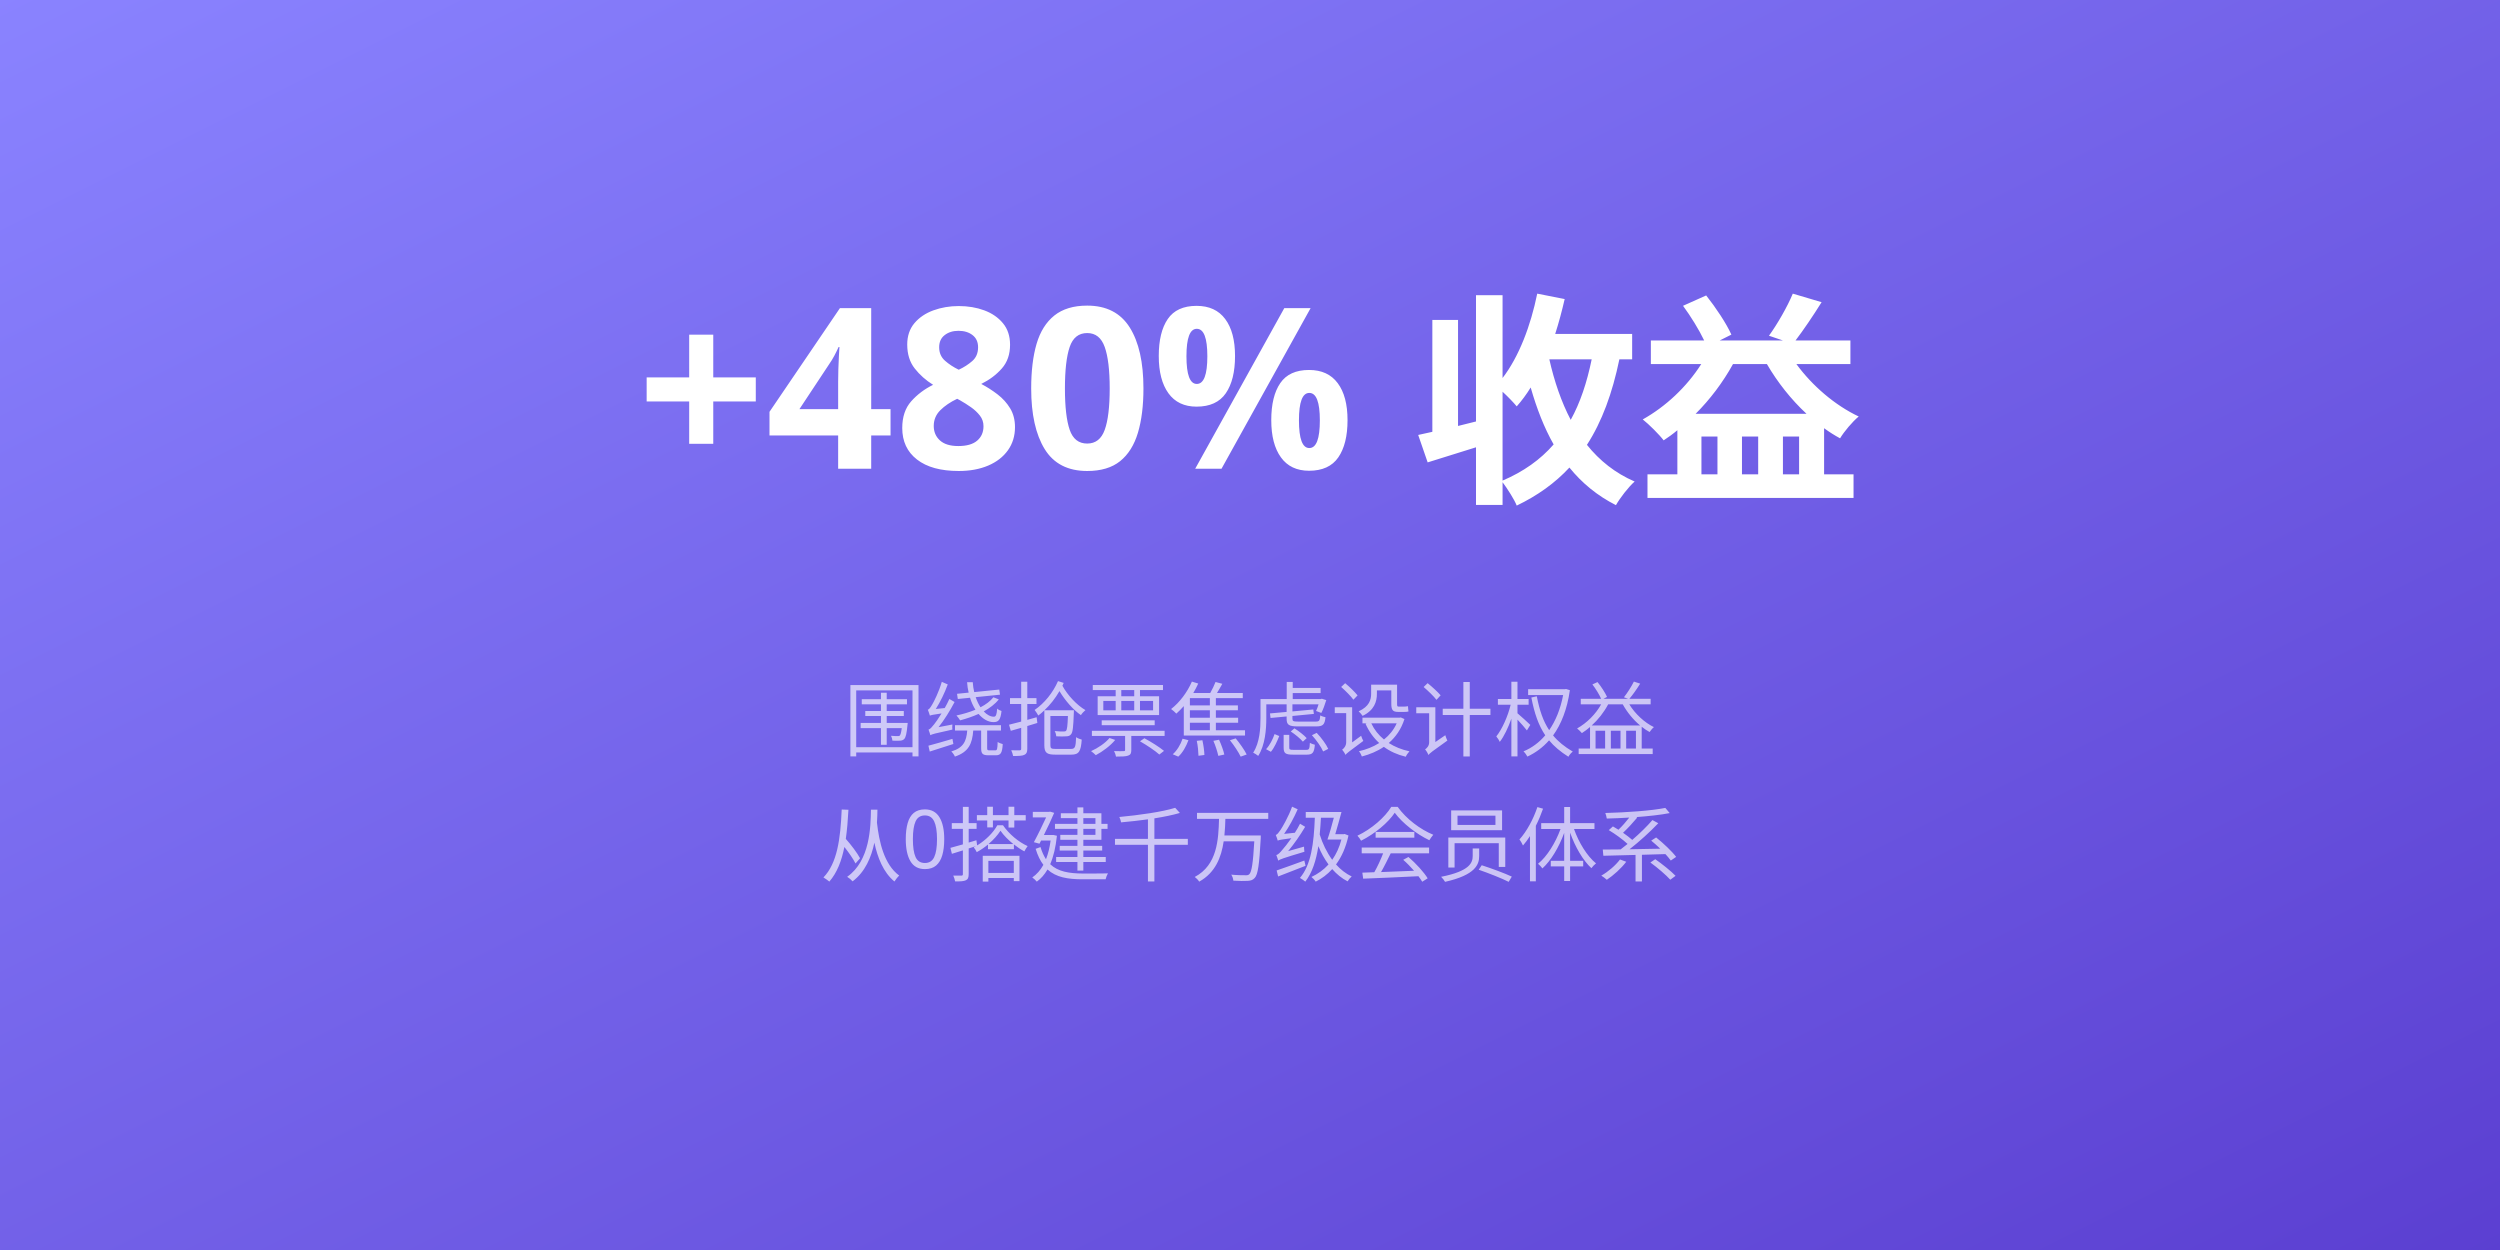
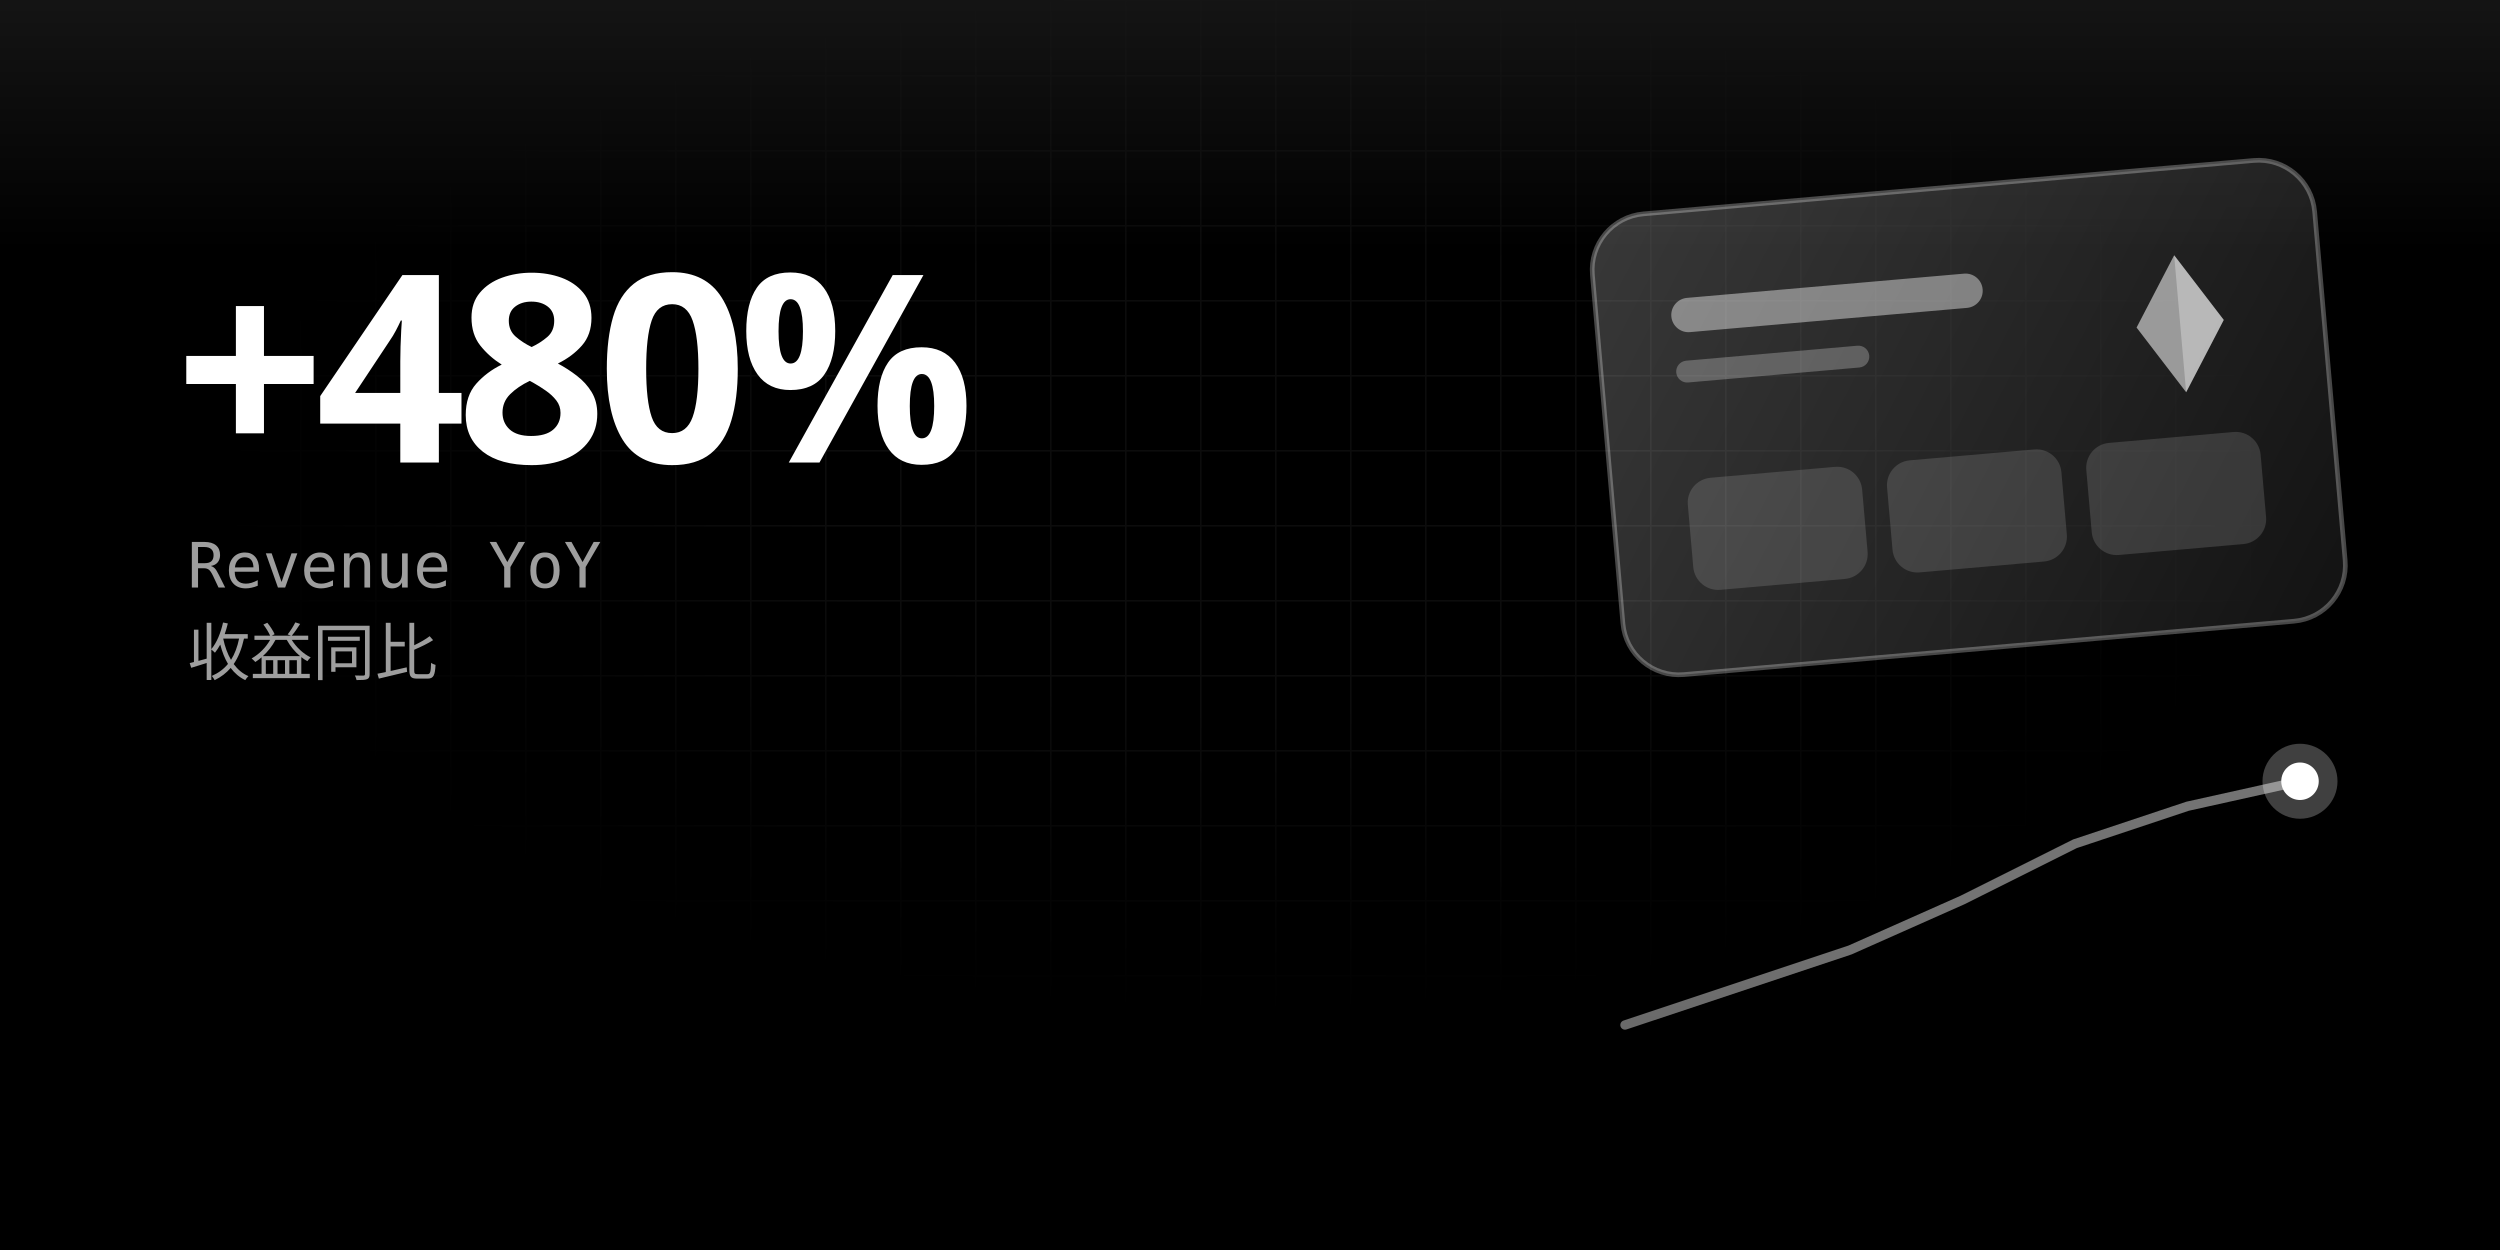
- <svg xmlns="http://www.w3.org/2000/svg" width="800" height="400">
+ <svg xmlns="http://www.w3.org/2000/svg" width="800" height="400" viewBox="0 0 800 400" fill="none" role="img" aria-label="付费会员体系 — 千万级会员渗透">
  <defs>
-     <linearGradient id="bg" x1="0" y1="0" x2="1" y2="1">
-       <stop offset="0%" stop-color="#8a83ff" />
-       <stop offset="100%" stop-color="#5b3fd1" />
+     <linearGradient id="mem-bg" x1="0" y1="0" x2="800" y2="400" gradientUnits="userSpaceOnUse">
+       <stop offset="0" stop-color="oklch(28% 0.11 285)" />
+       <stop offset="0.55" stop-color="oklch(44% 0.17 282)" />
+       <stop offset="1" stop-color="oklch(62% 0.16 280)" />
    </linearGradient>
+     <linearGradient id="mem-film" x1="0" y1="0" x2="0" y2="400" gradientUnits="userSpaceOnUse">
+       <stop offset="0" stop-color="#ffffff" stop-opacity="0.08" />
+       <stop offset="0.2" stop-color="#ffffff" stop-opacity="0" />
+       <stop offset="0.74" stop-color="#000000" stop-opacity="0" />
+       <stop offset="1" stop-color="#000000" stop-opacity="0.26" />
+     </linearGradient>
+     <linearGradient id="mem-card" x1="0" y1="0" x2="220" y2="140" gradientUnits="userSpaceOnUse">
+       <stop offset="0" stop-color="#ffffff" stop-opacity="0.22" />
+       <stop offset="1" stop-color="#ffffff" stop-opacity="0.08" />
+     </linearGradient>
+     <pattern id="mem-grid" width="24" height="24" patternUnits="userSpaceOnUse">
+       <path d="M24 0H0V24" fill="none" stroke="#ffffff" stroke-opacity="0.05" stroke-width="1" />
+     </pattern>
+     <radialGradient id="mem-mask" cx="0.5" cy="0.4" r="0.55">
+       <stop offset="0.3" stop-color="#fff" />
+       <stop offset="0.75" stop-color="#000" />
+     </radialGradient>
+     <mask id="mem-gridmask">
+       <rect width="800" height="400" fill="url(#mem-mask)" />
+     </mask>
+     <clipPath id="mem-clip">
+       <rect width="800" height="400" />
+     </clipPath>
  </defs>
-   <rect width="800" height="400" fill="url(#bg)" />
-   <text x="400" y="150" fill="#fff" font-family="system-ui,sans-serif" font-size="72" font-weight="700" text-anchor="middle">+480% 收益</text>
-   <text x="400" y="240" fill="#fff" font-family="system-ui,sans-serif" font-size="26" text-anchor="middle" opacity="0.65">围绕抢票焦虑设计权益</text>
-   <text x="400" y="280" fill="#fff" font-family="system-ui,sans-serif" font-size="26" text-anchor="middle" opacity="0.65">从0搭建千万级会员体系</text>
+   <g clip-path="url(#mem-clip)">
+     <rect width="800" height="400" fill="url(#mem-bg)" />
+     <rect width="800" height="400" fill="url(#mem-grid)" mask="url(#mem-gridmask)" />
+     <text x="56" y="148" font-family="Geist, system-ui, sans-serif" font-size="84" font-weight="700" letter-spacing="-3" fill="#ffffff">+480%</text>
+     <text x="60" y="188" font-family="Geist Mono, ui-monospace, monospace" font-size="20" fill="#ffffff" fill-opacity="0.62">Revenue YoY</text>
+     <text x="60" y="216" font-family="Geist Mono, ui-monospace, monospace" font-size="20" fill="#ffffff" fill-opacity="0.62">收益同比</text>
+     <g transform="translate(508 70) rotate(-5)">
+       <rect x="0" y="0" width="232" height="148" rx="18" fill="url(#mem-card)" stroke="#ffffff" stroke-opacity="0.28" stroke-width="1.5" />
+       <path d="M186 28L200 50L186 72L172 50Z" fill="#ffffff" fill-opacity="0.55" />
+       <path d="M186 28L200 50L186 72" fill="#ffffff" fill-opacity="0.3" />
+       <rect x="24" y="28" width="100" height="11" rx="5.5" fill="#ffffff" fill-opacity="0.42" />
+       <rect x="24" y="48" width="62" height="7" rx="3.5" fill="#ffffff" fill-opacity="0.25" />
+       <rect x="24" y="86" width="56" height="36" rx="8" fill="#ffffff" fill-opacity="0.14" />
+       <rect x="88" y="86" width="56" height="36" rx="8" fill="#ffffff" fill-opacity="0.14" />
+       <rect x="152" y="86" width="56" height="36" rx="8" fill="#ffffff" fill-opacity="0.14" />
+     </g>
+     <g transform="translate(520 248)">
+       <polyline points="0,80 36,68 72,56 108,40 144,22 180,10 216,2" fill="none" stroke="#ffffff" stroke-opacity="0.45" stroke-width="3" stroke-linecap="round" />
+       <circle cx="216" cy="2" r="6" fill="#ffffff" />
+       <circle cx="216" cy="2" r="12" fill="#ffffff" fill-opacity="0.25" />
+     </g>
+     <rect width="800" height="400" fill="url(#mem-film)" />
+   </g>
</svg>
